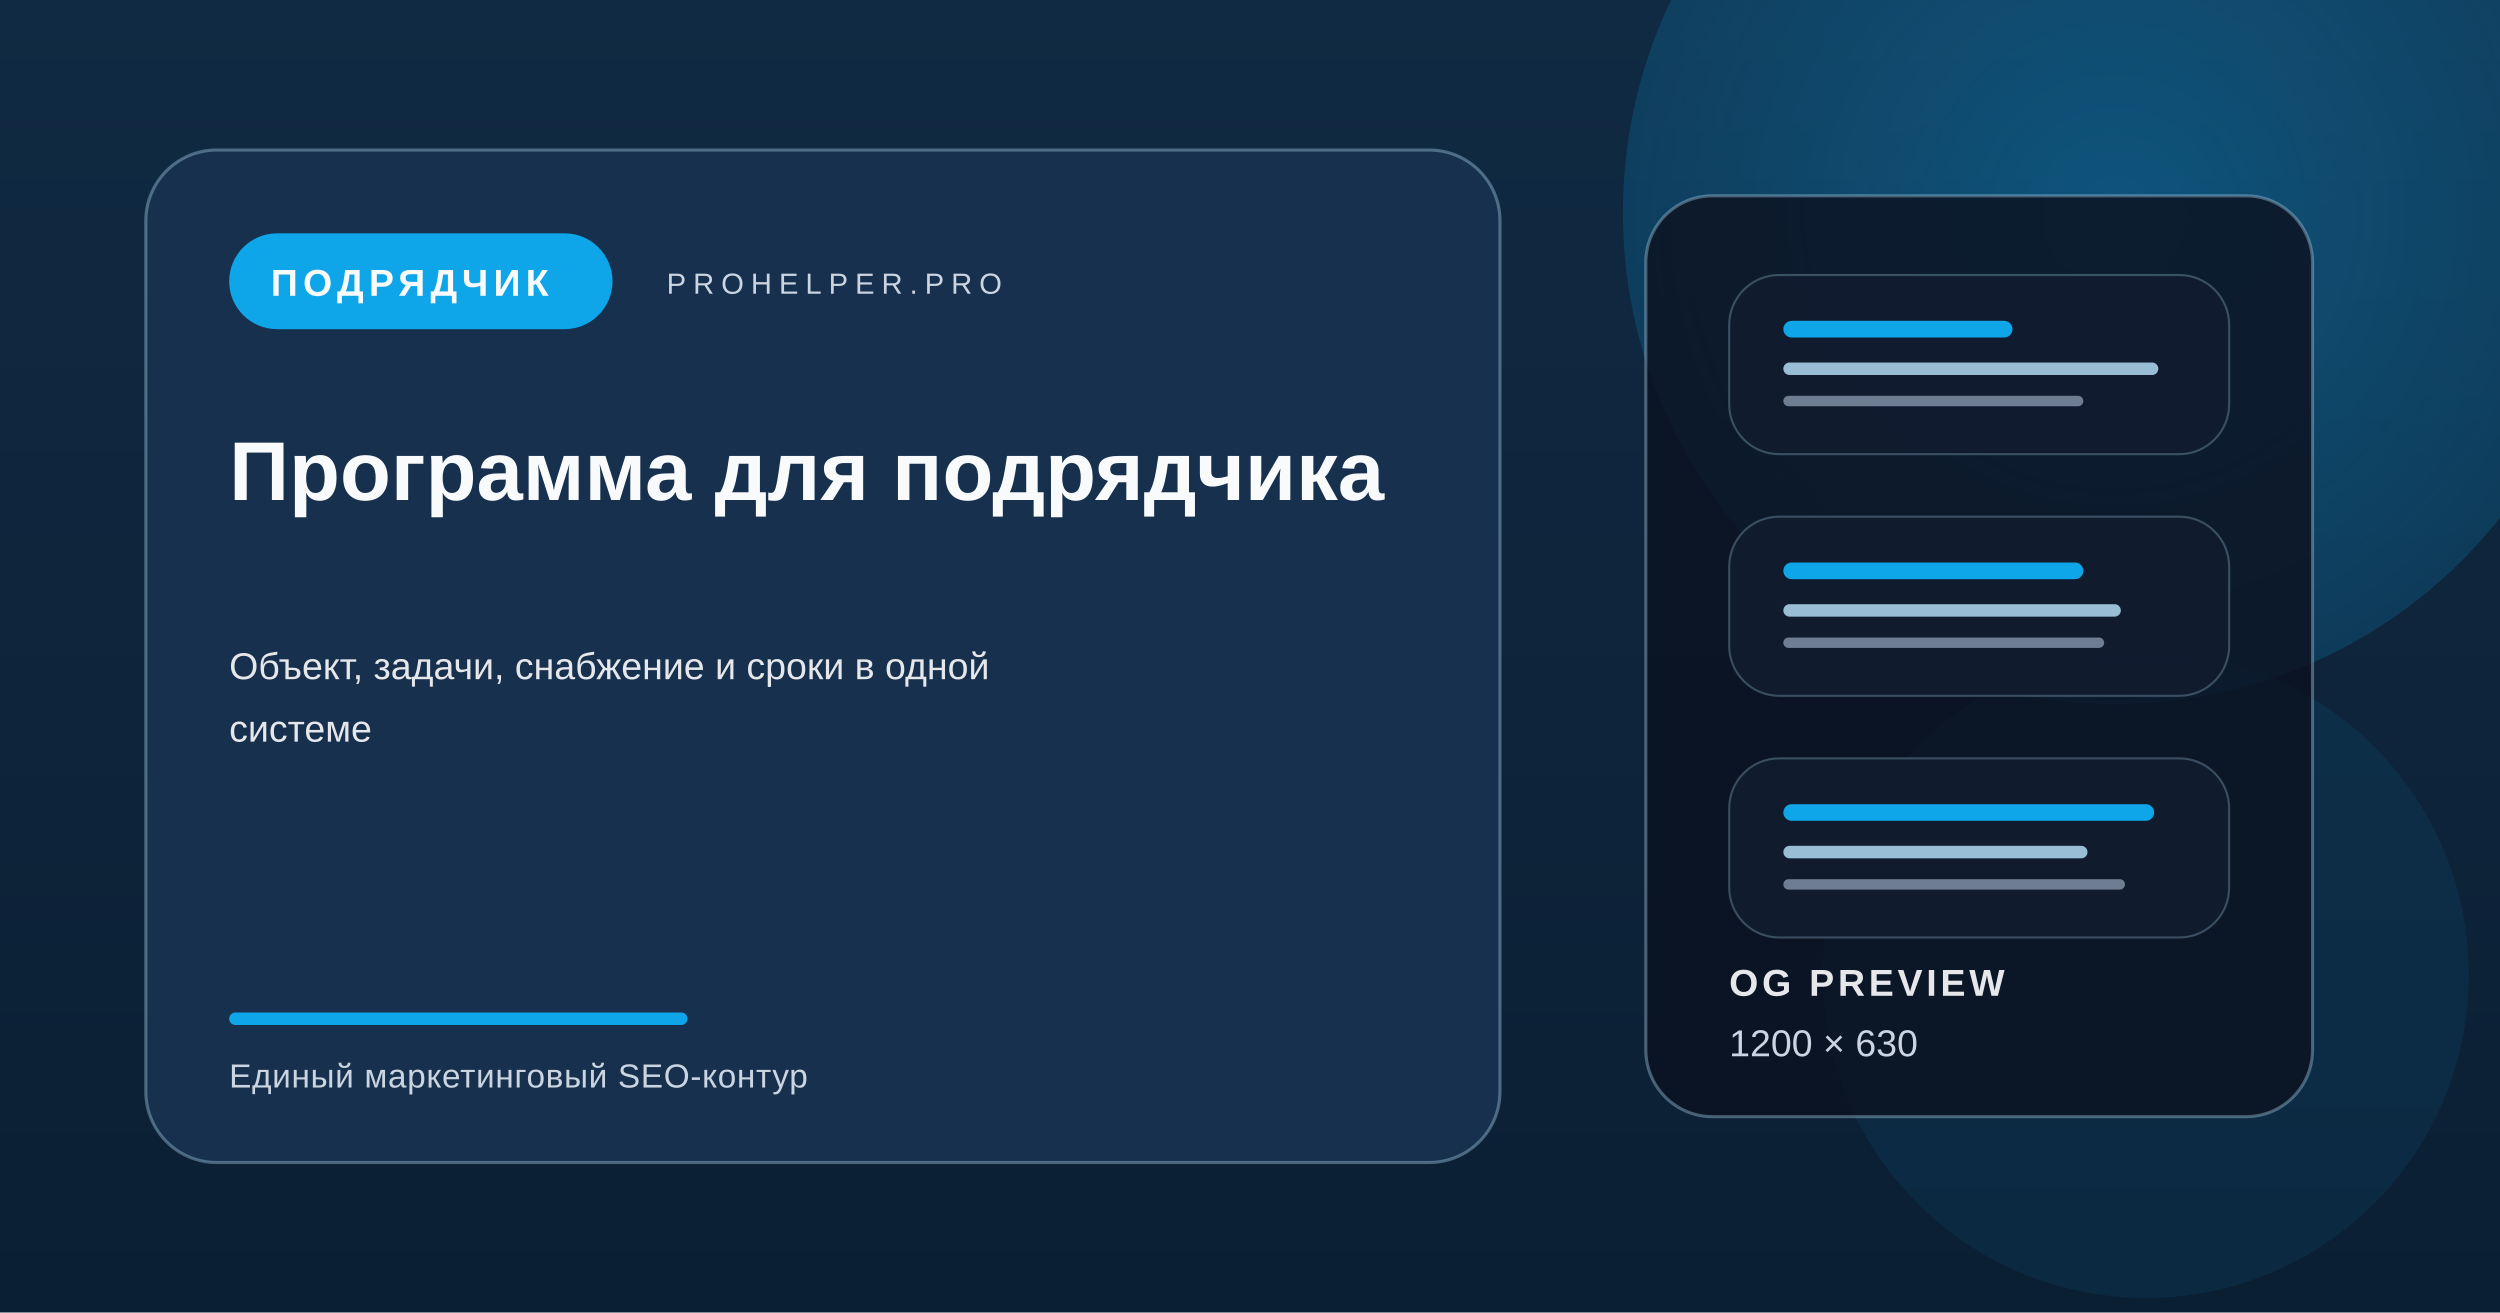
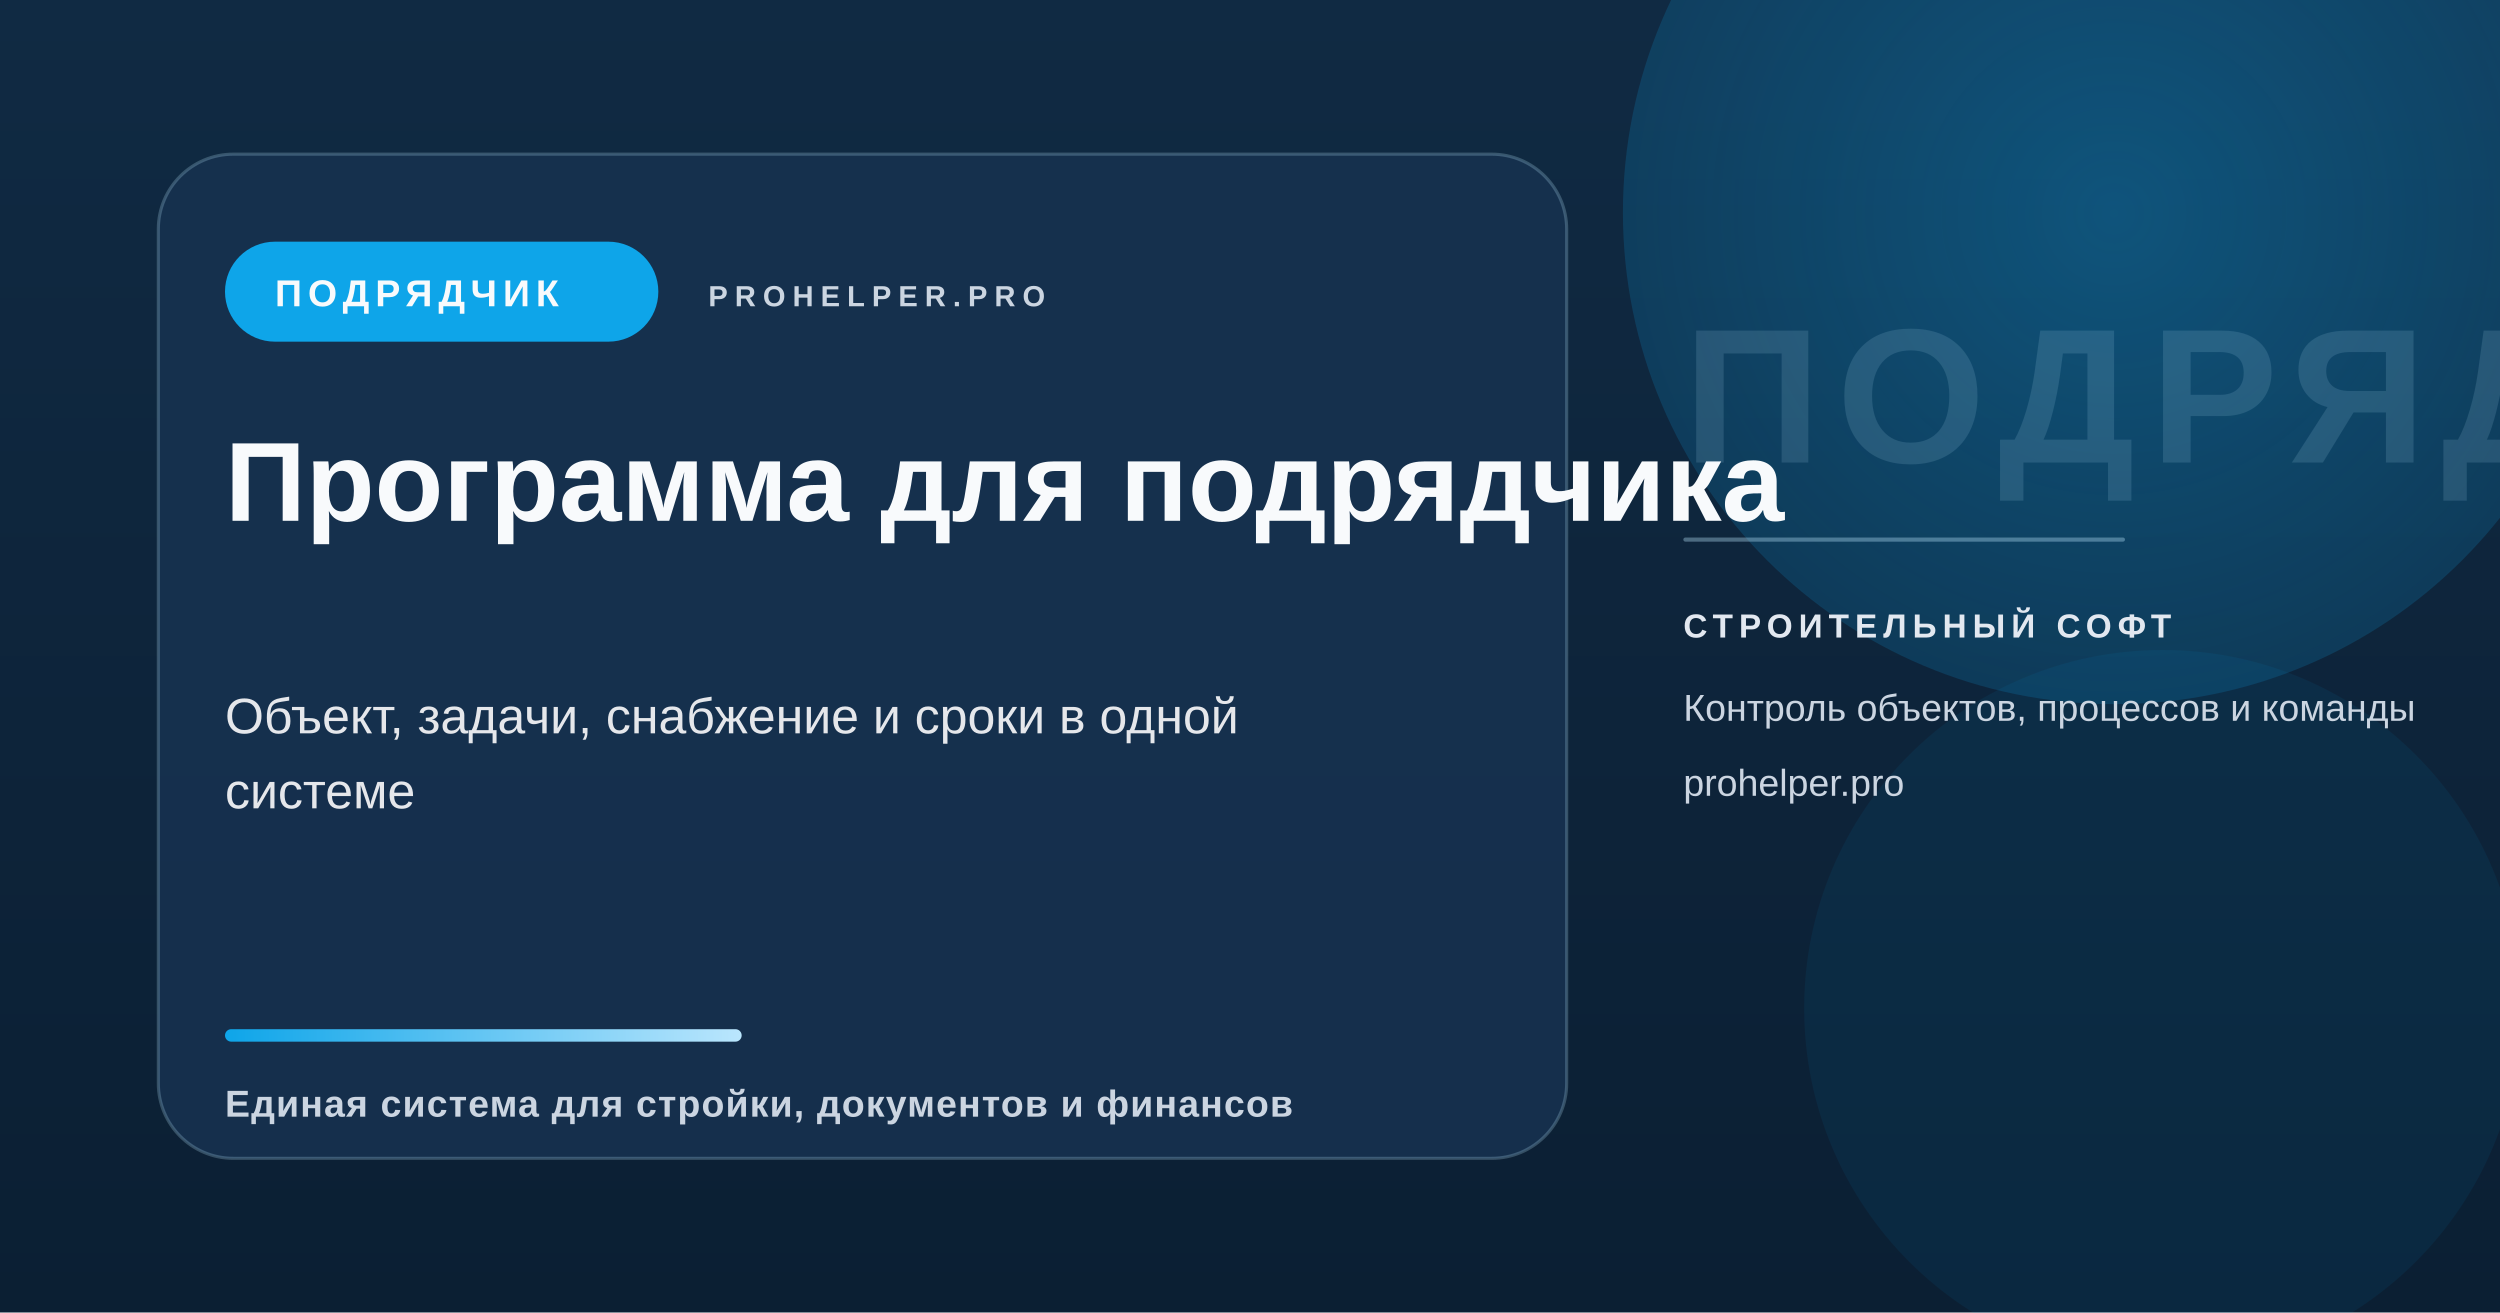
<svg xmlns="http://www.w3.org/2000/svg" width="1200" height="630" viewBox="0 0 1200 630" fill="none">
  <defs>
    <linearGradient id="bg-contractors" x1="600" y1="0" x2="600" y2="630" gradientUnits="userSpaceOnUse">
      <stop stop-color="#102A43" />
      <stop offset="1" stop-color="#0B1F33" />
    </linearGradient>
    <radialGradient id="glow-contractors" cx="0" cy="0" r="1" gradientUnits="userSpaceOnUse" gradientTransform="translate(1015 102) rotate(123.5) scale(472 472)">
      <stop stop-color="#0EA5E9" stop-opacity="0.35" />
      <stop offset="1" stop-color="#0EA5E9" stop-opacity="0" />
    </radialGradient>
+     <linearGradient id="line-contractors" x1="0" y1="0" x2="1" y2="0">
+       <stop stop-color="#0EA5E9" />
+       <stop offset="1" stop-color="#BAE6FD" />
+     </linearGradient>
    <style>
-       .brand { font: 600 18px 'Segoe UI', 'Arial', sans-serif; letter-spacing: 0.14em; }
-       .brand-secondary { font: 500 14px 'Segoe UI', 'Arial', sans-serif; letter-spacing: 0.24em; fill: #CBD5E1; }
-       .title { font: 700 40px 'Segoe UI', 'Arial', sans-serif; fill: #F8FAFC; }
-       .subtitle { font: 500 18px 'Segoe UI', 'Arial', sans-serif; fill: #E5E7EB; }
-       .meta { font: 500 16px 'Segoe UI', 'Arial', sans-serif; fill: #CBD5E1; letter-spacing: 0.02em; }
-       .preview { font: 600 18px 'Segoe UI', 'Arial', sans-serif; fill: #E5E7EB; letter-spacing: 0.1em; }
-       .preview-meta { font: 500 18px 'Segoe UI', 'Arial', sans-serif; fill: #CBD5E1; }
+       .eyebrow { font: 700 18px 'Segoe UI', 'Arial', sans-serif; letter-spacing: 0.16em; fill: #F8FAFC; }
+       .brand-secondary { font: 600 14px 'Segoe UI', 'Arial', sans-serif; letter-spacing: 0.24em; fill: #CBD5E1; }
+       .title { font: 700 54px 'Segoe UI', 'Arial', sans-serif; fill: #F8FAFC; }
+       .subtitle { font: 500 24px 'Segoe UI', 'Arial', sans-serif; fill: #E5E7EB; }
+       .meta { font: 600 18px 'Segoe UI', 'Arial', sans-serif; fill: #CBD5E1; letter-spacing: 0.03em; }
+       .mark { font-family: 'Segoe UI', 'Arial', sans-serif; font-weight: 800; fill: #BAE6FD; opacity: 0.14; }
+       .mark-caption { font: 700 16px 'Segoe UI', 'Arial', sans-serif; fill: #E2E8F0; letter-spacing: 0.18em; }
+       .mark-support { font: 500 18px 'Segoe UI', 'Arial', sans-serif; fill: #CBD5E1; }
    </style>
  </defs>
  <rect width="1200" height="630" fill="url(#bg-contractors)" />
  <circle cx="1015" cy="102" r="236" fill="url(#glow-contractors)" />
-   <circle cx="1030" cy="468" r="155" fill="#0EA5E9" fill-opacity="0.08" />
-   <rect x="70" y="72" width="650" height="486" rx="34" fill="#17314F" fill-opacity="0.94" stroke="#BAE6FD" stroke-opacity="0.35" stroke-width="1.5" />
-   <rect x="110" y="112" width="184" height="46" rx="23" fill="#0EA5E9" />
-   <text x="130" y="142" class="brand" fill="#F8FAFC">ПОДРЯДЧИК</text>
-   <text x="320" y="141" class="brand-secondary">PROHELPER.PRO</text>
-   <text x="110" y="240" class="title">Программа для подрядчика</text>
-   <text x="110" y="326" class="subtitle">Объект, задачи, снабжение и сроки в одной</text>
-   <text x="110" y="356" class="subtitle">системе</text>
-   <rect x="110" y="486" width="220" height="6" rx="3" fill="#0EA5E9" />
-   <text x="110" y="522" class="meta">Единый маркетинговый SEO-контур</text>
-   <rect x="790" y="94" width="320" height="442" rx="32" fill="#0B1220" fill-opacity="0.82" stroke="#BAE6FD" stroke-opacity="0.35" stroke-width="1.5" />
-   <g>
-     <rect x="830" y="132" width="240" height="86" rx="24" fill="#111C2F" fill-opacity="0.92" stroke="#BAE6FD" stroke-opacity="0.26" />
-     <rect x="856" y="154" width="110" height="8" rx="4" fill="#0EA5E9" />
-     <rect x="856" y="174" width="180" height="6" rx="3" fill="#BAE6FD" fill-opacity="0.8" />
-     <rect x="856" y="190" width="144" height="5" rx="2.5" fill="#94A3B8" fill-opacity="0.72" />
-   </g>
-   <g>
-     <rect x="830" y="248" width="240" height="86" rx="24" fill="#111C2F" fill-opacity="0.92" stroke="#BAE6FD" stroke-opacity="0.26" />
-     <rect x="856" y="270" width="144" height="8" rx="4" fill="#0EA5E9" />
-     <rect x="856" y="290" width="162" height="6" rx="3" fill="#BAE6FD" fill-opacity="0.8" />
-     <rect x="856" y="306" width="154" height="5" rx="2.5" fill="#94A3B8" fill-opacity="0.72" />
-   </g>
-   <g>
-     <rect x="830" y="364" width="240" height="86" rx="24" fill="#111C2F" fill-opacity="0.92" stroke="#BAE6FD" stroke-opacity="0.26" />
-     <rect x="856" y="386" width="178" height="8" rx="4" fill="#0EA5E9" />
-     <rect x="856" y="406" width="146" height="6" rx="3" fill="#BAE6FD" fill-opacity="0.8" />
-     <rect x="856" y="422" width="164" height="5" rx="2.5" fill="#94A3B8" fill-opacity="0.72" />
-   </g>
-   <text x="830" y="478" class="preview">OG PREVIEW</text>
-   <text x="830" y="507" class="preview-meta">1200 × 630</text>
+   <circle cx="1038" cy="484" r="172" fill="#0EA5E9" fill-opacity="0.07" />
+   <rect x="76" y="74" width="676" height="482" rx="36" fill="#17314F" fill-opacity="0.9" stroke="#BAE6FD" stroke-opacity="0.24" stroke-width="1.5" />
+   <rect x="108" y="116" width="208" height="48" rx="24" fill="#0EA5E9" />
+   <text x="132" y="147" class="eyebrow">ПОДРЯДЧИК</text>
+   <text x="340" y="147" class="brand-secondary">PROHELPER.PRO</text>
+   <text x="108" y="250" class="title">Программа для подрядчика</text>
+   <text x="108" y="352" class="subtitle">Объект, задачи, снабжение и сроки в одной</text>
+   <text x="108" y="388" class="subtitle">системе</text>
+   <rect x="108" y="494" width="248" height="6" rx="3" fill="url(#line-contractors)" />
+   <text x="108" y="536" class="meta">Единая система для стройки, документов и финансов</text>
+   <text x="808" y="222" class="mark" font-size="92" letter-spacing="0.08em">ПОДРЯДЧИК</text>
+   <rect x="808" y="258" width="212" height="2" rx="1" fill="#BAE6FD" fill-opacity="0.36" />
+   <text x="808" y="306" class="mark-caption">СТРОИТЕЛЬНЫЙ СОФТ</text>
+   <text x="808" y="346" class="mark-support">Контроль объектов, процессов и команды</text>
+   <text x="808" y="382" class="mark-support">prohelper.pro</text>
</svg>
